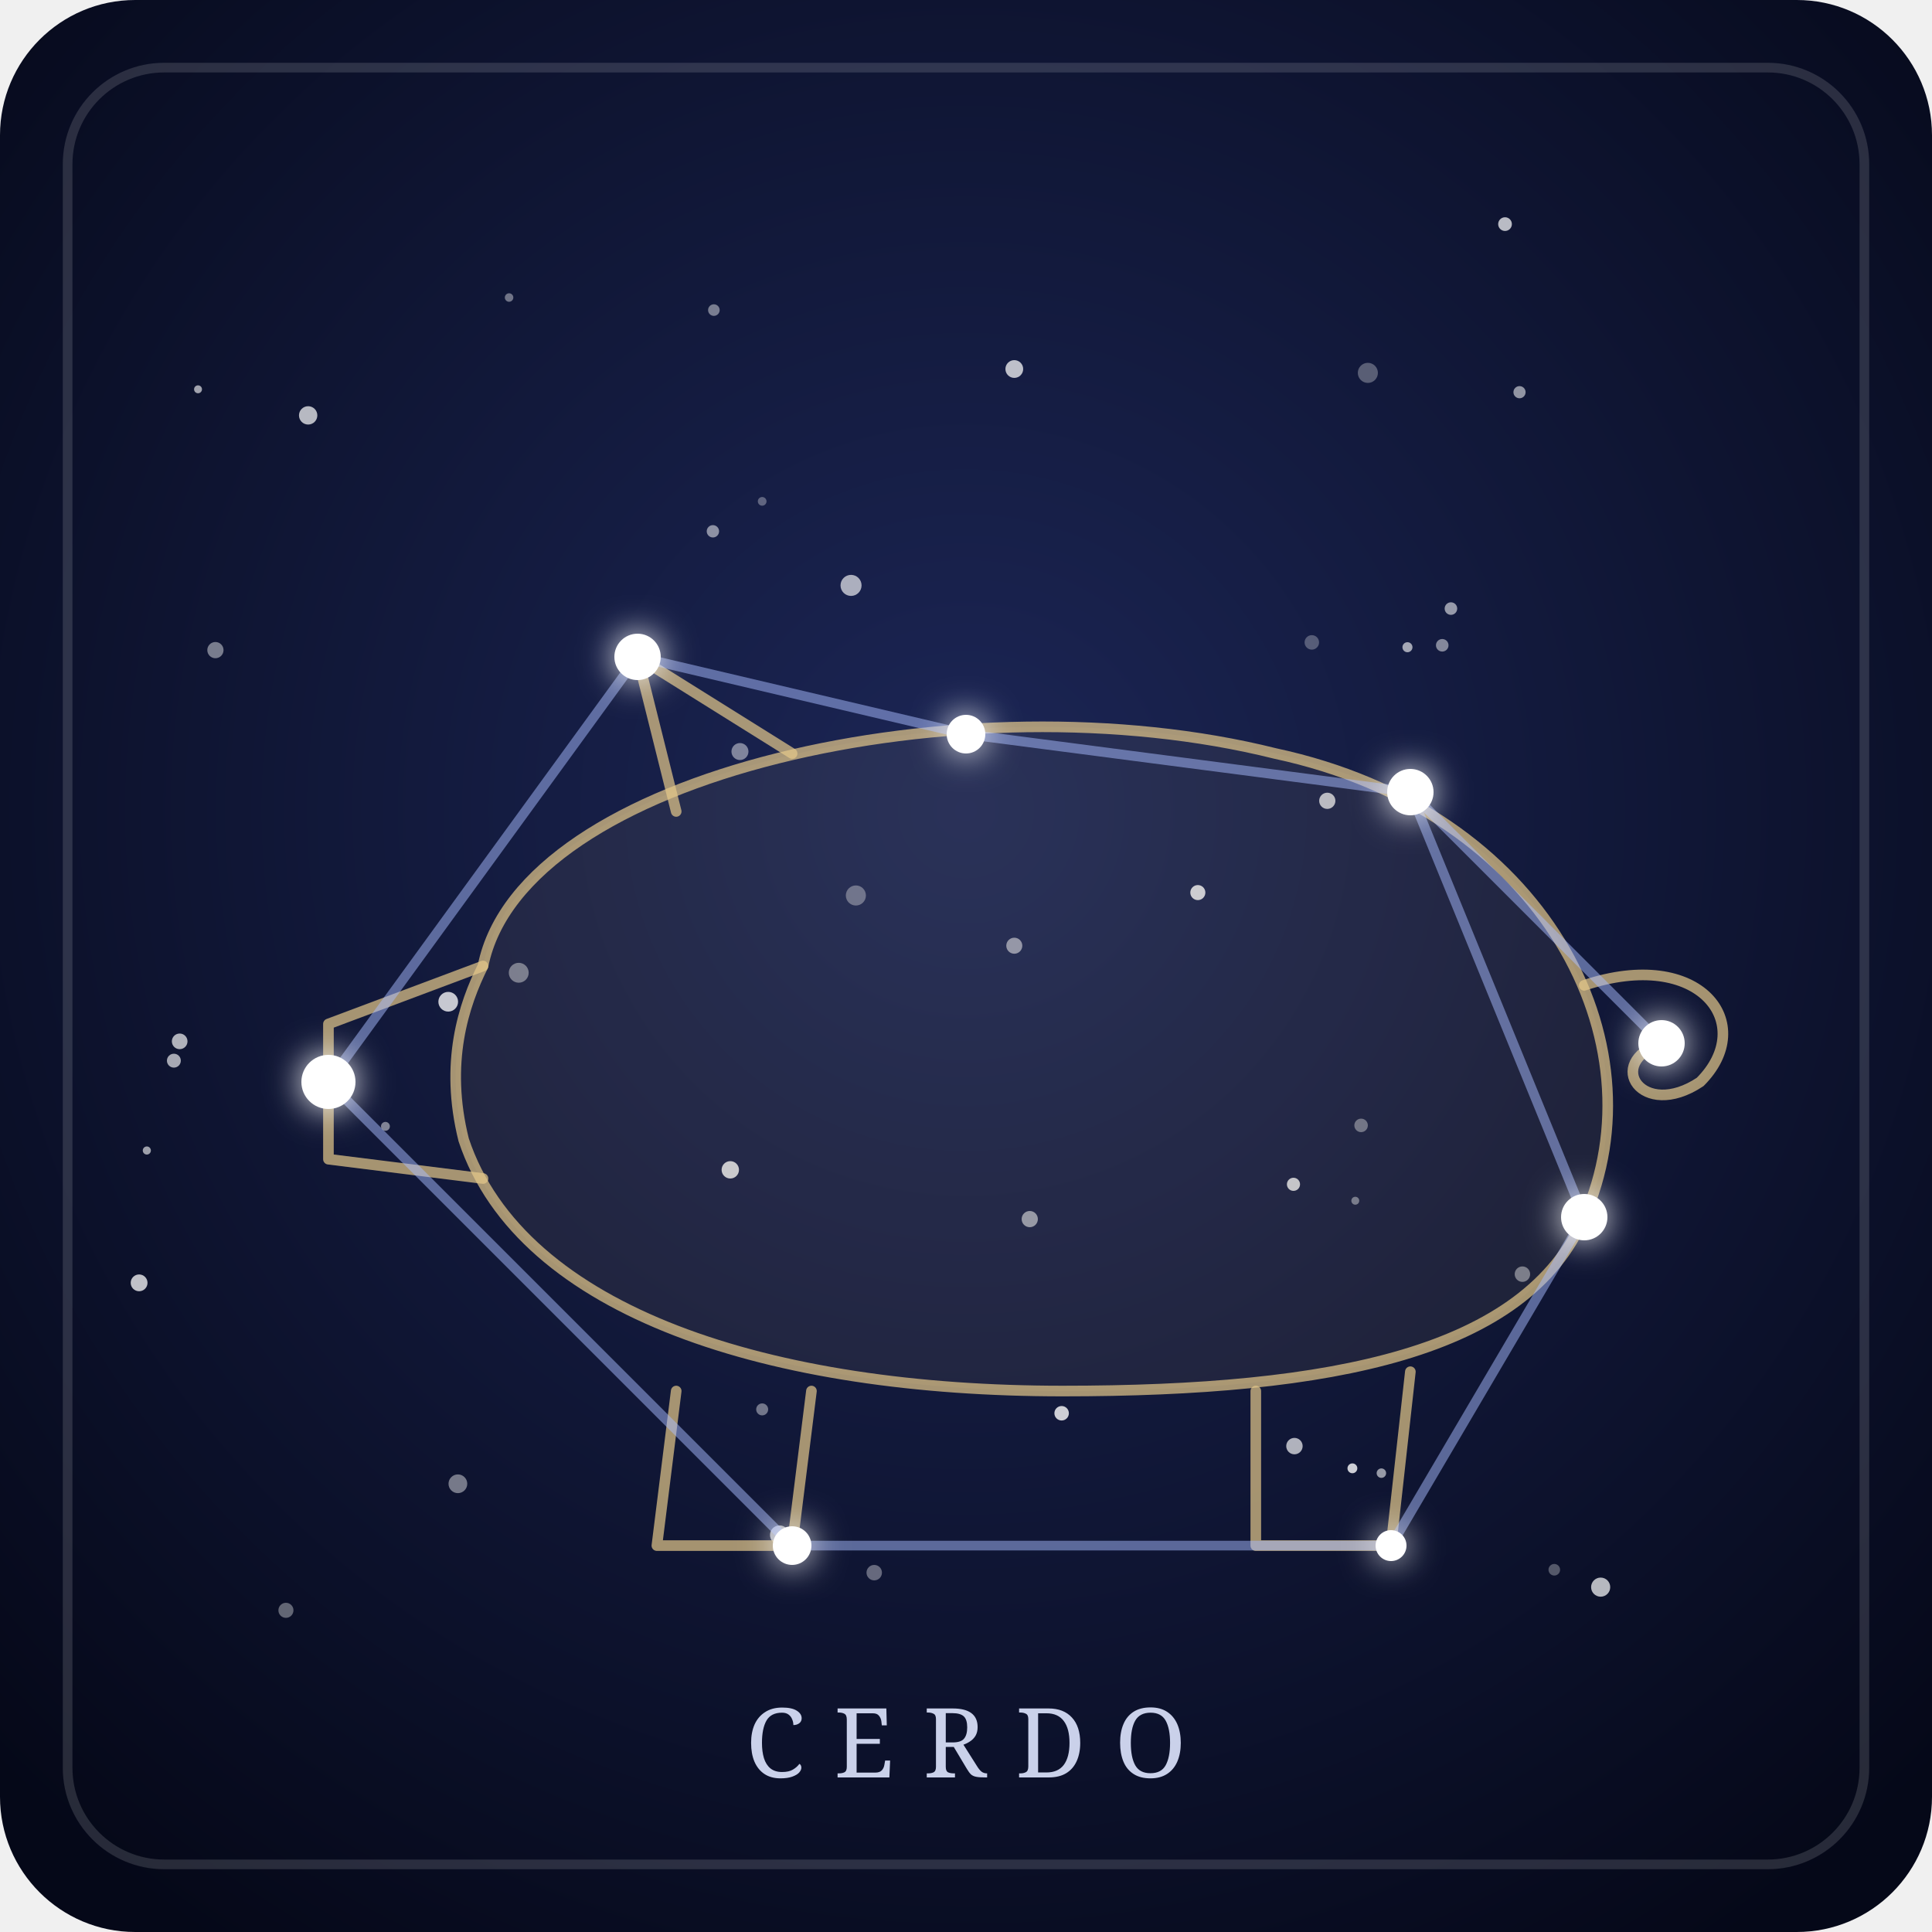
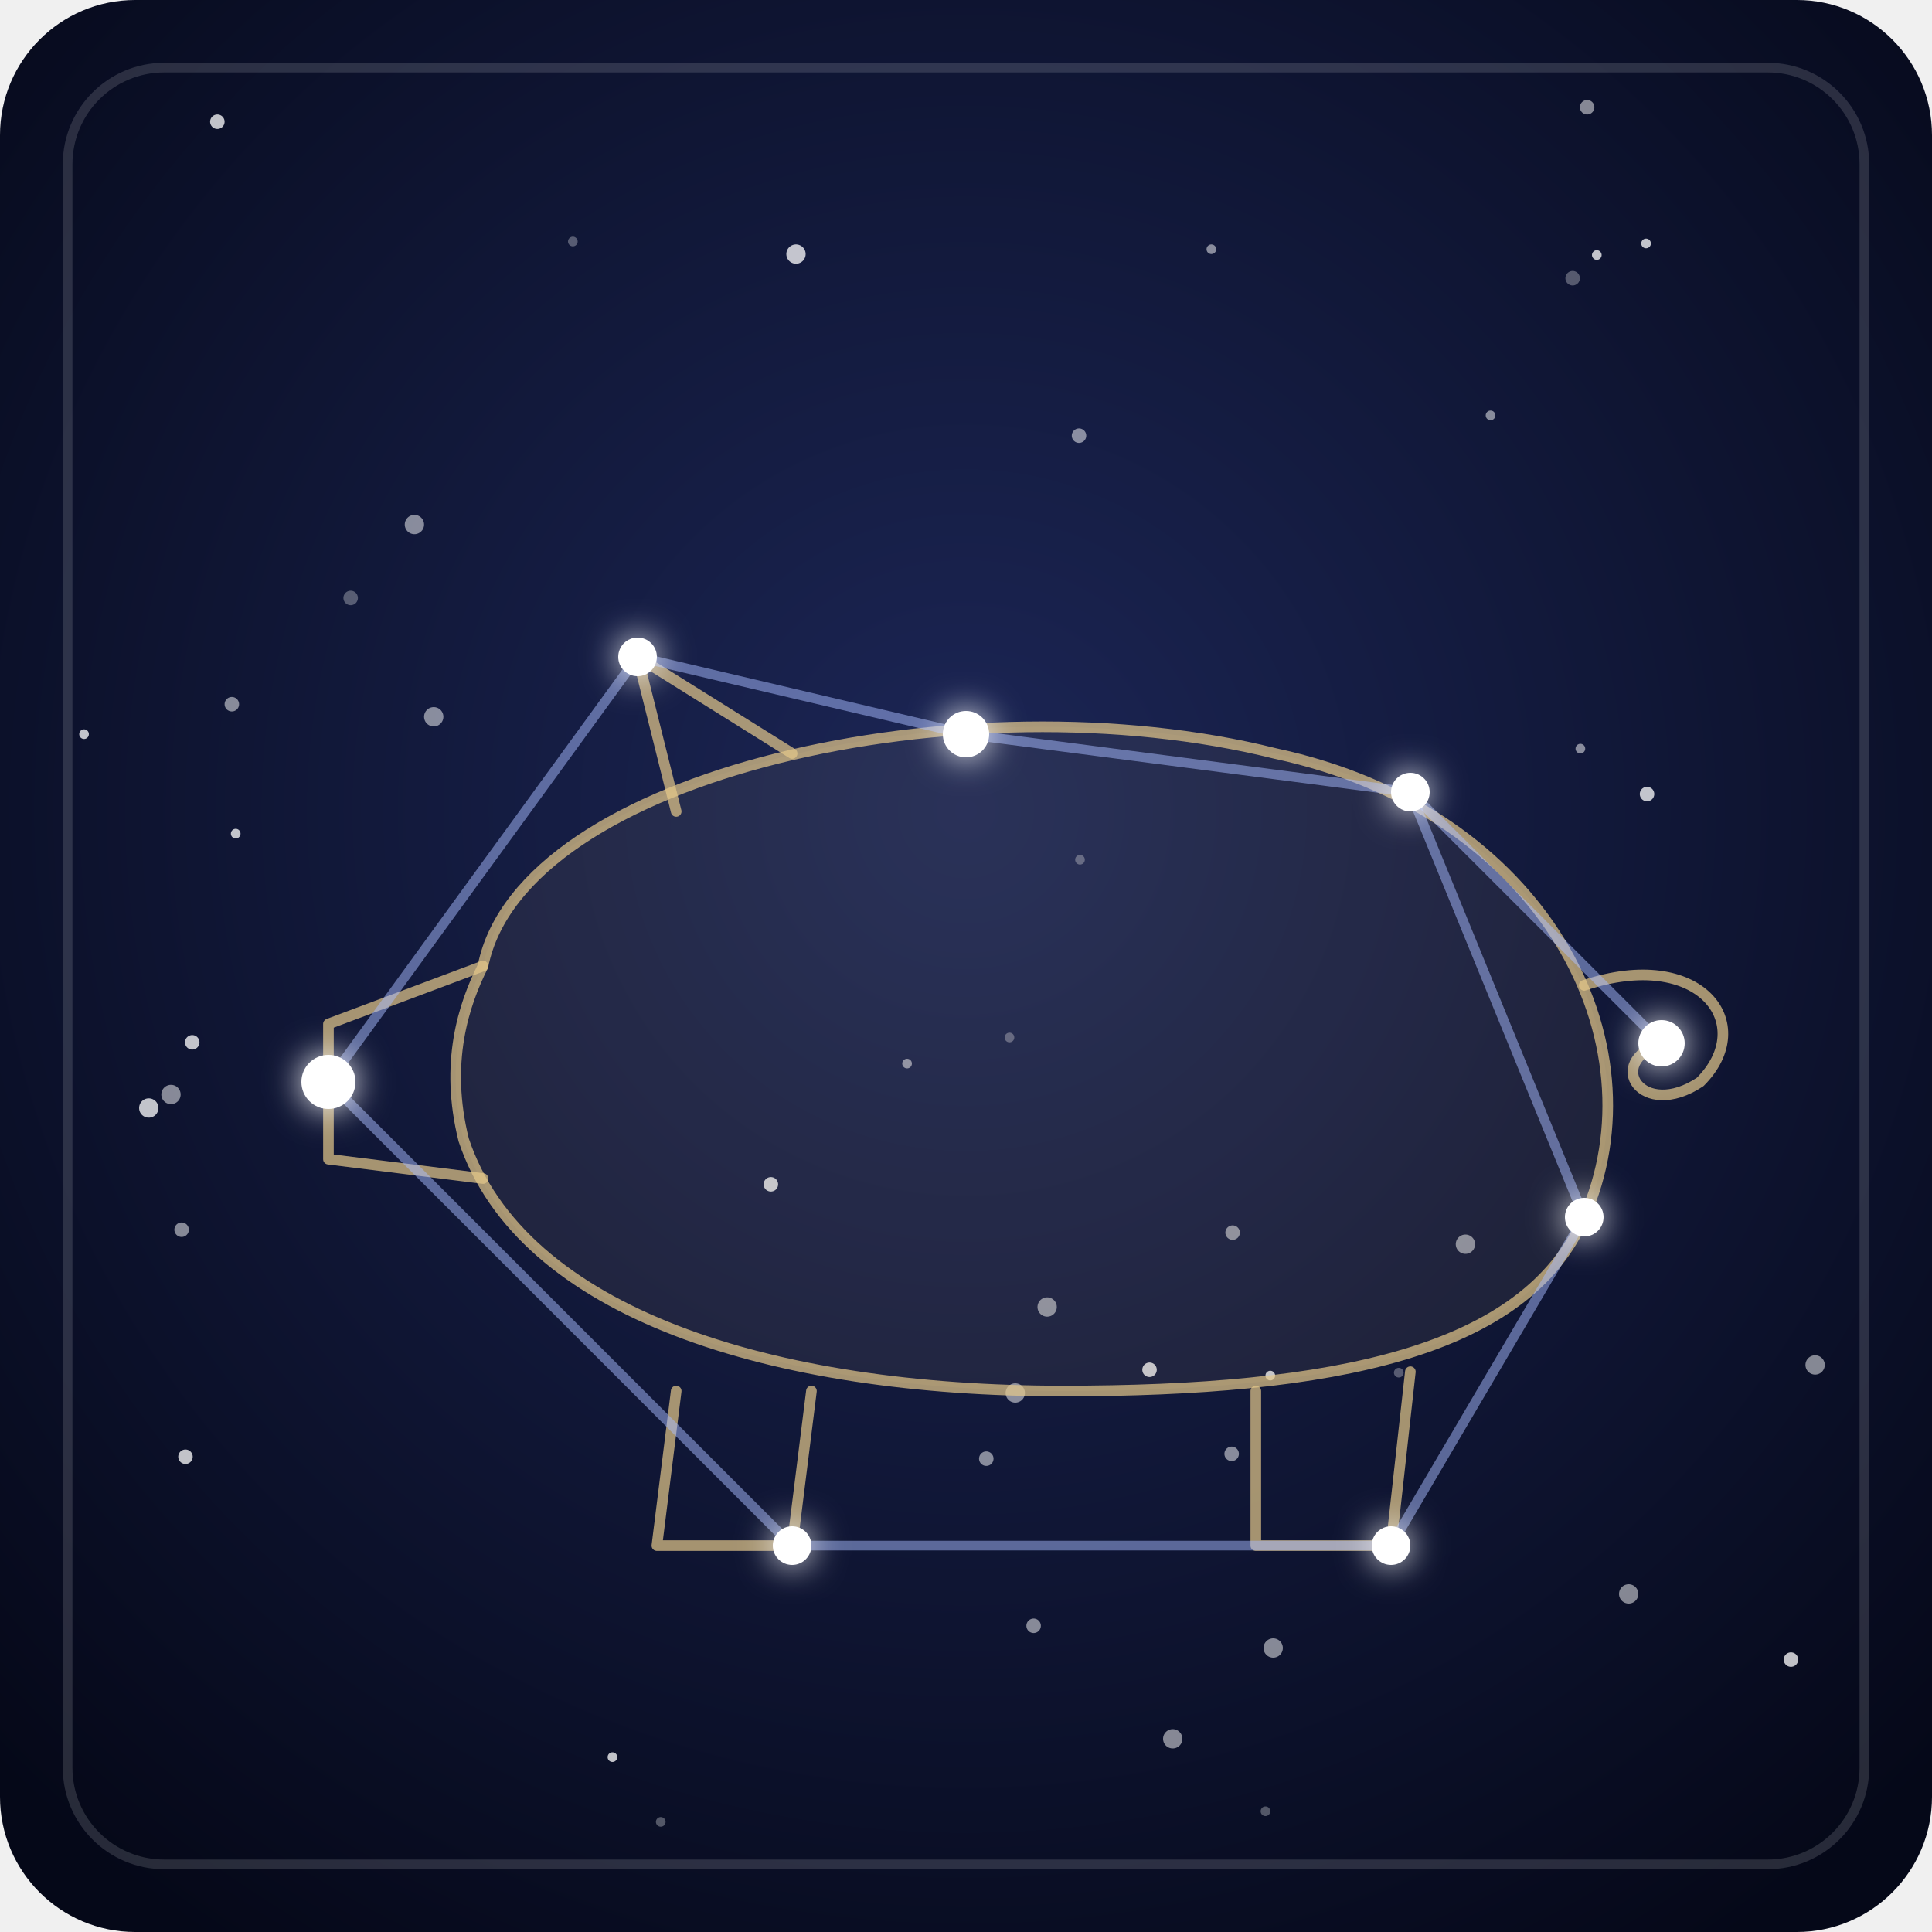
- <svg xmlns="http://www.w3.org/2000/svg" viewBox="0 0 200 200" role="img" aria-labelledby="t-cerdo d-cerdo">
+ <svg xmlns="http://www.w3.org/2000/svg" viewBox="0 0 200 200">
  <defs>
    <radialGradient id="fondo-cerdo" cx="50%" cy="42%" r="70%">
      <stop offset="0" stop-color="#1c2656" />
      <stop offset="1" stop-color="#050818" />
    </radialGradient>
    <filter id="brillo-cerdo" x="-300%" y="-300%" width="700%" height="700%">
      <feGaussianBlur stdDeviation="1.8" result="halo" />
      <feMerge>
        <feMergeNode in="halo" />
        <feMergeNode in="SourceGraphic" />
      </feMerge>
    </filter>
  </defs>
  <rect width="200" height="200" rx="14" fill="url(#fondo-cerdo)" />
  <rect x="7" y="7" width="186" height="186" rx="10" fill="none" stroke="#ffffff" stroke-opacity="0.14" />
-   <g fill="#ffffff">
-     <circle cx="88.1" cy="60.6" r="1.09" fill-opacity="0.64" />
-     <circle cx="18.6" cy="107.8" r="0.81" fill-opacity="0.67" />
-     <circle cx="76.6" cy="77.8" r="0.88" fill-opacity="0.45" />
-     <circle cx="78.9" cy="51.9" r="0.45" fill-opacity="0.32" />
-     <circle cx="14.4" cy="132.8" r="0.87" fill-opacity="0.74" />
-     <circle cx="47.4" cy="153.6" r="0.97" fill-opacity="0.43" />
-     <circle cx="143.0" cy="152.5" r="0.49" fill-opacity="0.57" />
-     <circle cx="157.3" cy="40.6" r="0.63" fill-opacity="0.54" />
-     <circle cx="29.6" cy="166.7" r="0.78" fill-opacity="0.36" />
-     <circle cx="133.9" cy="122.6" r="0.68" fill-opacity="0.74" />
-     <circle cx="140.3" cy="124.3" r="0.41" fill-opacity="0.40" />
-     <circle cx="157.6" cy="131.9" r="0.80" fill-opacity="0.42" />
-     <circle cx="75.6" cy="121.1" r="0.90" fill-opacity="0.76" />
-     <circle cx="141.6" cy="38.6" r="1.04" fill-opacity="0.30" />
-     <circle cx="78.9" cy="145.9" r="0.62" fill-opacity="0.41" />
-     <circle cx="39.9" cy="116.6" r="0.46" fill-opacity="0.47" />
-     <circle cx="145.7" cy="67.0" r="0.52" fill-opacity="0.61" />
-     <circle cx="105.0" cy="38.2" r="0.92" fill-opacity="0.72" />
-     <circle cx="160.9" cy="162.5" r="0.60" fill-opacity="0.30" />
-     <circle cx="150.2" cy="63.0" r="0.65" fill-opacity="0.56" />
-     <circle cx="140.0" cy="152.0" r="0.51" fill-opacity="0.79" />
-     <circle cx="149.3" cy="66.8" r="0.65" fill-opacity="0.48" />
-     <circle cx="140.9" cy="116.5" r="0.70" fill-opacity="0.37" />
-     <circle cx="109.9" cy="146.3" r="0.75" fill-opacity="0.79" />
-     <circle cx="105.0" cy="97.9" r="0.83" fill-opacity="0.51" />
-     <circle cx="53.7" cy="100.7" r="1.03" fill-opacity="0.41" />
-     <circle cx="80.7" cy="158.9" r="0.99" fill-opacity="0.63" />
-     <circle cx="90.5" cy="162.8" r="0.80" fill-opacity="0.36" />
-     <circle cx="73.8" cy="55.0" r="0.64" fill-opacity="0.51" />
-     <circle cx="52.7" cy="30.8" r="0.44" fill-opacity="0.40" />
-     <circle cx="88.6" cy="92.7" r="1.04" fill-opacity="0.34" />
-     <circle cx="31.9" cy="43.0" r="0.95" fill-opacity="0.70" />
-     <circle cx="155.8" cy="23.2" r="0.71" fill-opacity="0.71" />
-     <circle cx="134.0" cy="149.7" r="0.85" fill-opacity="0.67" />
-     <circle cx="15.2" cy="119.1" r="0.42" fill-opacity="0.60" />
-     <circle cx="20.5" cy="40.3" r="0.41" fill-opacity="0.61" />
-     <circle cx="22.3" cy="67.3" r="0.84" fill-opacity="0.44" />
-     <circle cx="106.6" cy="126.2" r="0.84" fill-opacity="0.53" />
-     <circle cx="135.8" cy="66.5" r="0.75" fill-opacity="0.28" />
-     <circle cx="137.4" cy="82.9" r="0.84" fill-opacity="0.69" />
-     <circle cx="46.4" cy="103.7" r="1.02" fill-opacity="0.76" />
-     <circle cx="124.0" cy="92.4" r="0.78" fill-opacity="0.77" />
-     <circle cx="73.9" cy="32.1" r="0.60" fill-opacity="0.43" />
-     <circle cx="18.0" cy="109.8" r="0.72" fill-opacity="0.63" />
-     <circle cx="165.7" cy="164.3" r="0.99" fill-opacity="0.70" />
-   </g>
+   <path stroke="#ffffff" stroke-opacity="0.3" stroke-width="1.0" stroke-linecap="round" d="M59.3 25.0h0M111.8 89.0h0M131.0 187.5h0M68.4 188.6h0M144.8 142.1h0M104.5 107.4h0" />
+   <path stroke="#ffffff" stroke-opacity="0.3" stroke-width="1.5" stroke-linecap="round" d="M36.3 61.9h0M162.8 28.8h0" />
+   <path stroke="#ffffff" stroke-opacity="0.5" stroke-width="1.0" stroke-linecap="round" d="M125.4 25.8h0M93.9 110.1h0M154.3 43.0h0M163.6 77.5h0" />
+   <path stroke="#ffffff" stroke-opacity="0.5" stroke-width="1.5" stroke-linecap="round" d="M18.8 127.3h0M102.1 151.0h0M164.3 11.1h0M24.0 72.9h0M111.7 45.1h0M107.0 168.3h0M127.5 150.5h0M127.6 127.6h0" />
+   <path stroke="#ffffff" stroke-opacity="0.5" stroke-width="2.0" stroke-linecap="round" d="M108.4 135.3h0M44.9 74.2h0M131.8 170.6h0M121.4 180.0h0M168.6 165.0h0M105.1 144.2h0M151.7 128.8h0M17.7 113.3h0M187.9 141.3h0M42.9 54.3h0" />
+   <path stroke="#ffffff" stroke-opacity="0.75" stroke-width="1.0" stroke-linecap="round" d="M131.5 142.4h0M170.4 25.2h0M63.4 181.9h0M24.4 86.3h0M8.7 76.0h0M165.3 26.4h0" />
+   <path stroke="#ffffff" stroke-opacity="0.75" stroke-width="1.5" stroke-linecap="round" d="M19.9 107.9h0M119.0 141.8h0M79.8 122.6h0M185.4 171.8h0M19.2 150.8h0M22.5 12.6h0M170.5 82.2h0" />
+   <path stroke="#ffffff" stroke-opacity="0.75" stroke-width="2.0" stroke-linecap="round" d="M82.4 26.3h0M15.4 114.7h0" />
  <g fill="none" stroke="#e6c98b" stroke-opacity="0.7" stroke-width="1.1" stroke-linecap="round" stroke-linejoin="round">
    <path d="M50 100 C54 80 100 70 132 78 C160 84 172 108 164 126 C158 140 138 144 110 144 C80 144 54 136 48 118 C46 110 48 104 50 100 Z" fill="#e6c98b" fill-opacity="0.07" />
    <path d="M50 100 L34 106 L34 120 L50 122" />
    <path d="M70 84 L66 68 L82 78" />
    <path d="M70 144 L68 160 L82 160 L84 144" />
    <path d="M130 144 L130 160 L144 160 L146 142" />
    <path d="M164 102 C176 98 182 106 176 112 C170 116 166 110 172 108" />
  </g>
  <g stroke="#a9bcff" stroke-width="1" stroke-opacity="0.5" stroke-linecap="round">
    <line x1="34" y1="112" x2="66" y2="68" />
    <line x1="66" y1="68" x2="100" y2="76" />
    <line x1="100" y1="76" x2="146" y2="82" />
    <line x1="146" y1="82" x2="172" y2="108" />
    <line x1="146" y1="82" x2="164" y2="126" />
    <line x1="164" y1="126" x2="144" y2="160" />
    <line x1="144" y1="160" x2="82" y2="160" />
    <line x1="82" y1="160" x2="34" y2="112" />
  </g>
  <g fill="#ffffff" filter="url(#brillo-cerdo)">
    <circle cx="34" cy="112" r="2.8" />
-     <circle cx="66" cy="68" r="2.4" />
-     <circle cx="100" cy="76" r="2.0" />
-     <circle cx="146" cy="82" r="2.4" />
+     <circle cx="66" cy="68" r="2.0" />
+     <circle cx="100" cy="76" r="2.4" />
+     <circle cx="146" cy="82" r="2.0" />
    <circle cx="172" cy="108" r="2.4" />
-     <circle cx="164" cy="126" r="2.4" />
-     <circle cx="144" cy="160" r="1.6" />
+     <circle cx="164" cy="126" r="2.0" />
+     <circle cx="144" cy="160" r="2.0" />
    <circle cx="82" cy="160" r="2.0" />
  </g>
-   <text x="100" y="184" text-anchor="middle" font-family="Georgia, serif" font-size="10" letter-spacing="3" fill="#dfe6ff" fill-opacity="0.9">CERDO</text>
</svg>
